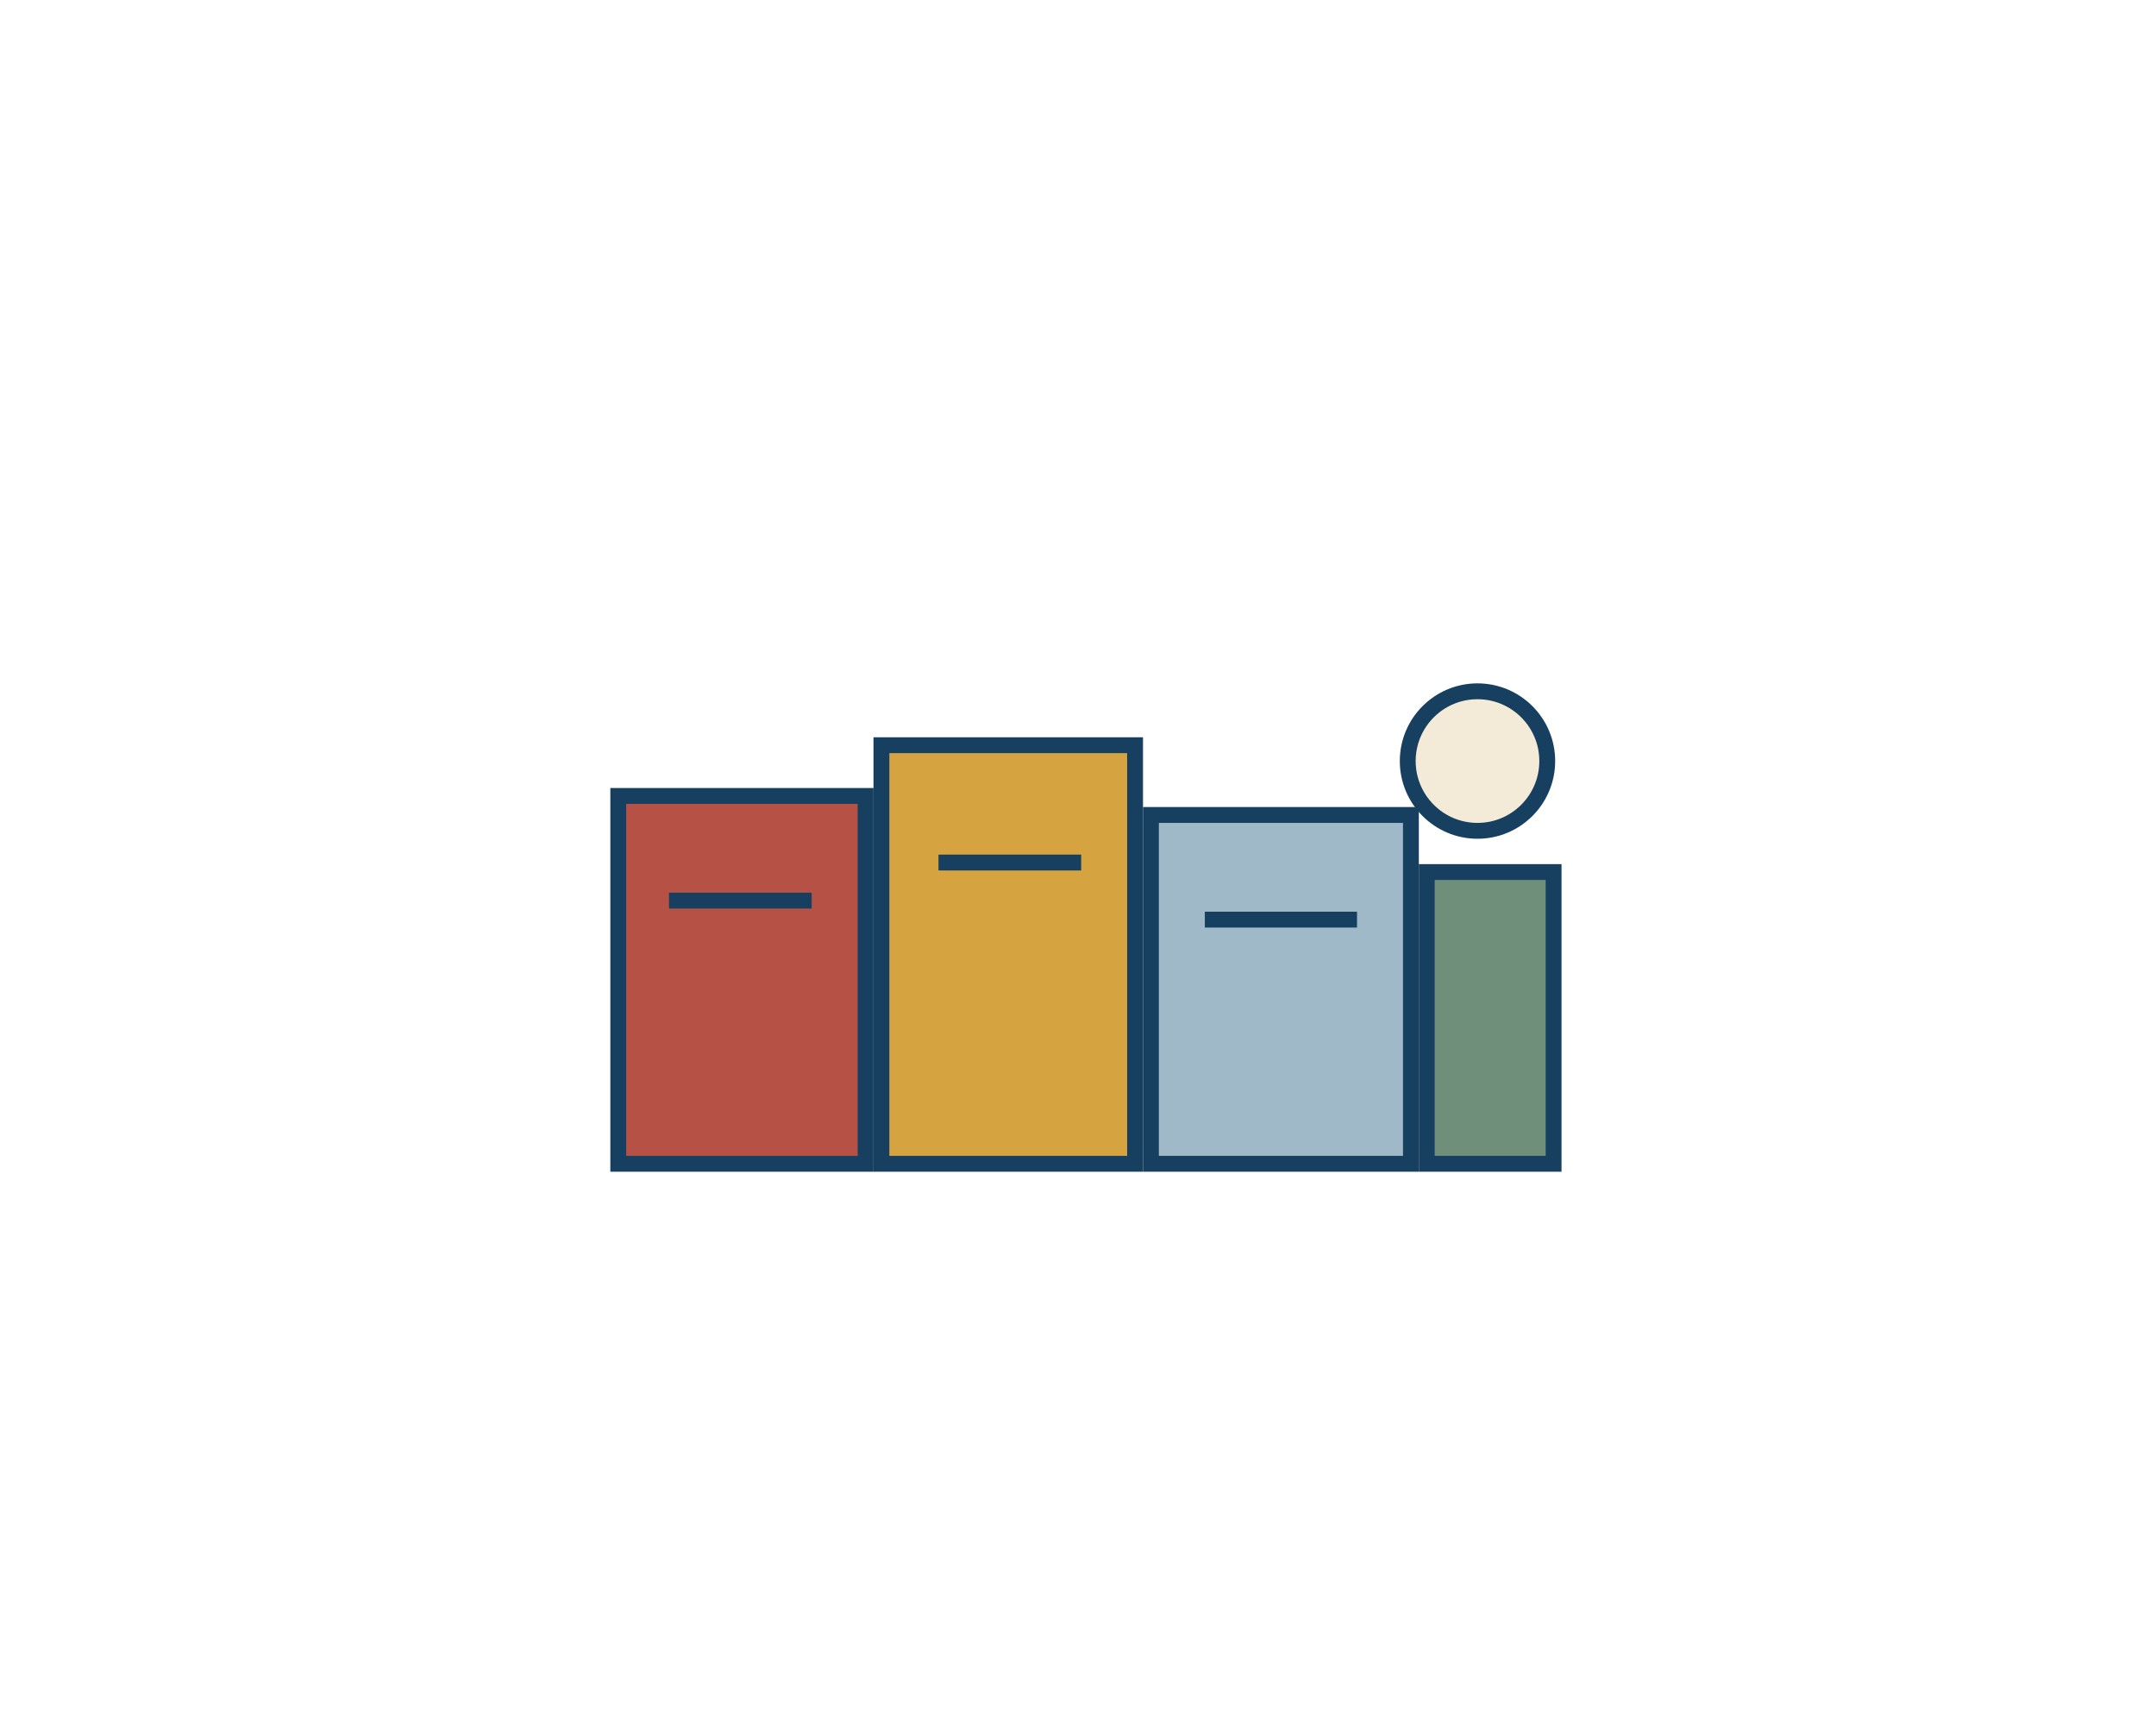
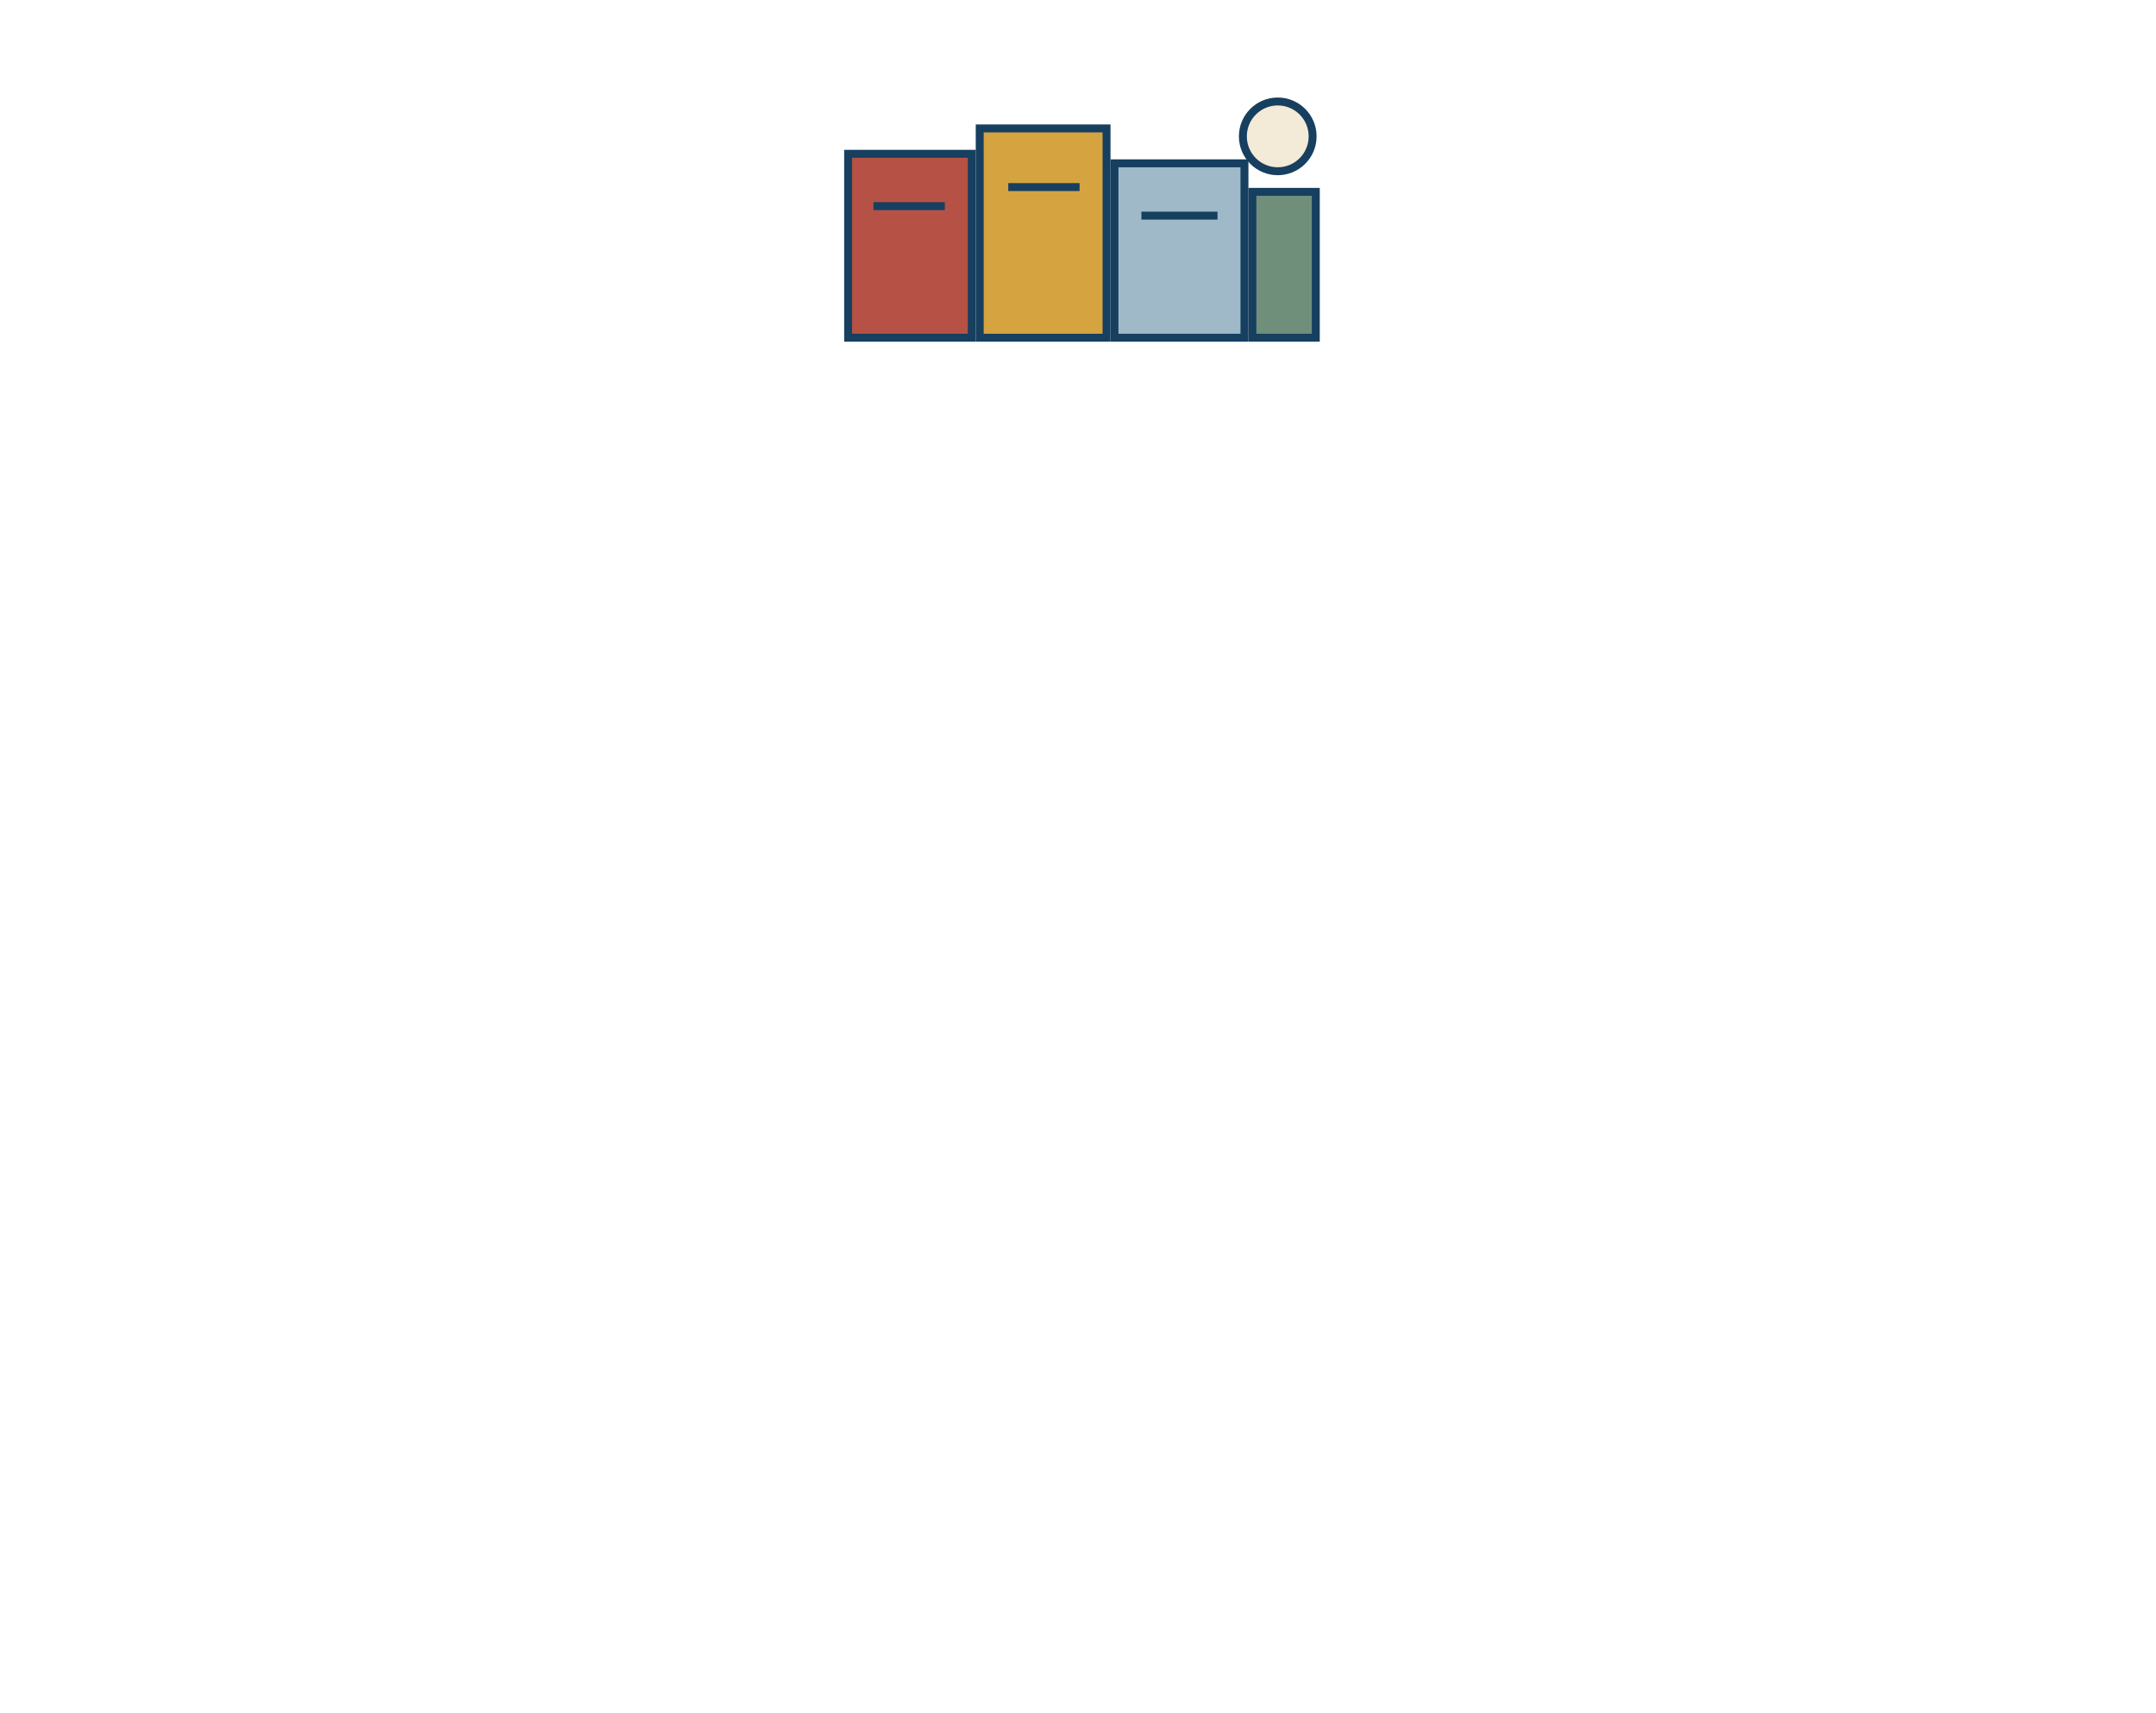
<svg xmlns="http://www.w3.org/2000/svg" viewBox="-160 -130 680 540">
-   <g stroke="#173f5f" stroke-width="5">
+   <g transform="translate(90 -142) scale(0.5)" stroke="#173f5f" stroke-width="5">
    <path fill="#b55245" d="M35 121h78v116H35z" />
    <path fill="#d5a33f" d="M118 105h80v132h-80z" />
    <path fill="#9fb9c8" d="M203 127h82v110h-82z" />
    <path fill="#6f8f7b" d="M290 145h40v92h-40z" />
    <path d="M51 154h45M136 142h45M220 160h48" fill="none" />
    <circle cx="306" cy="110" r="22" fill="#f3ead7" />
  </g>
</svg>
